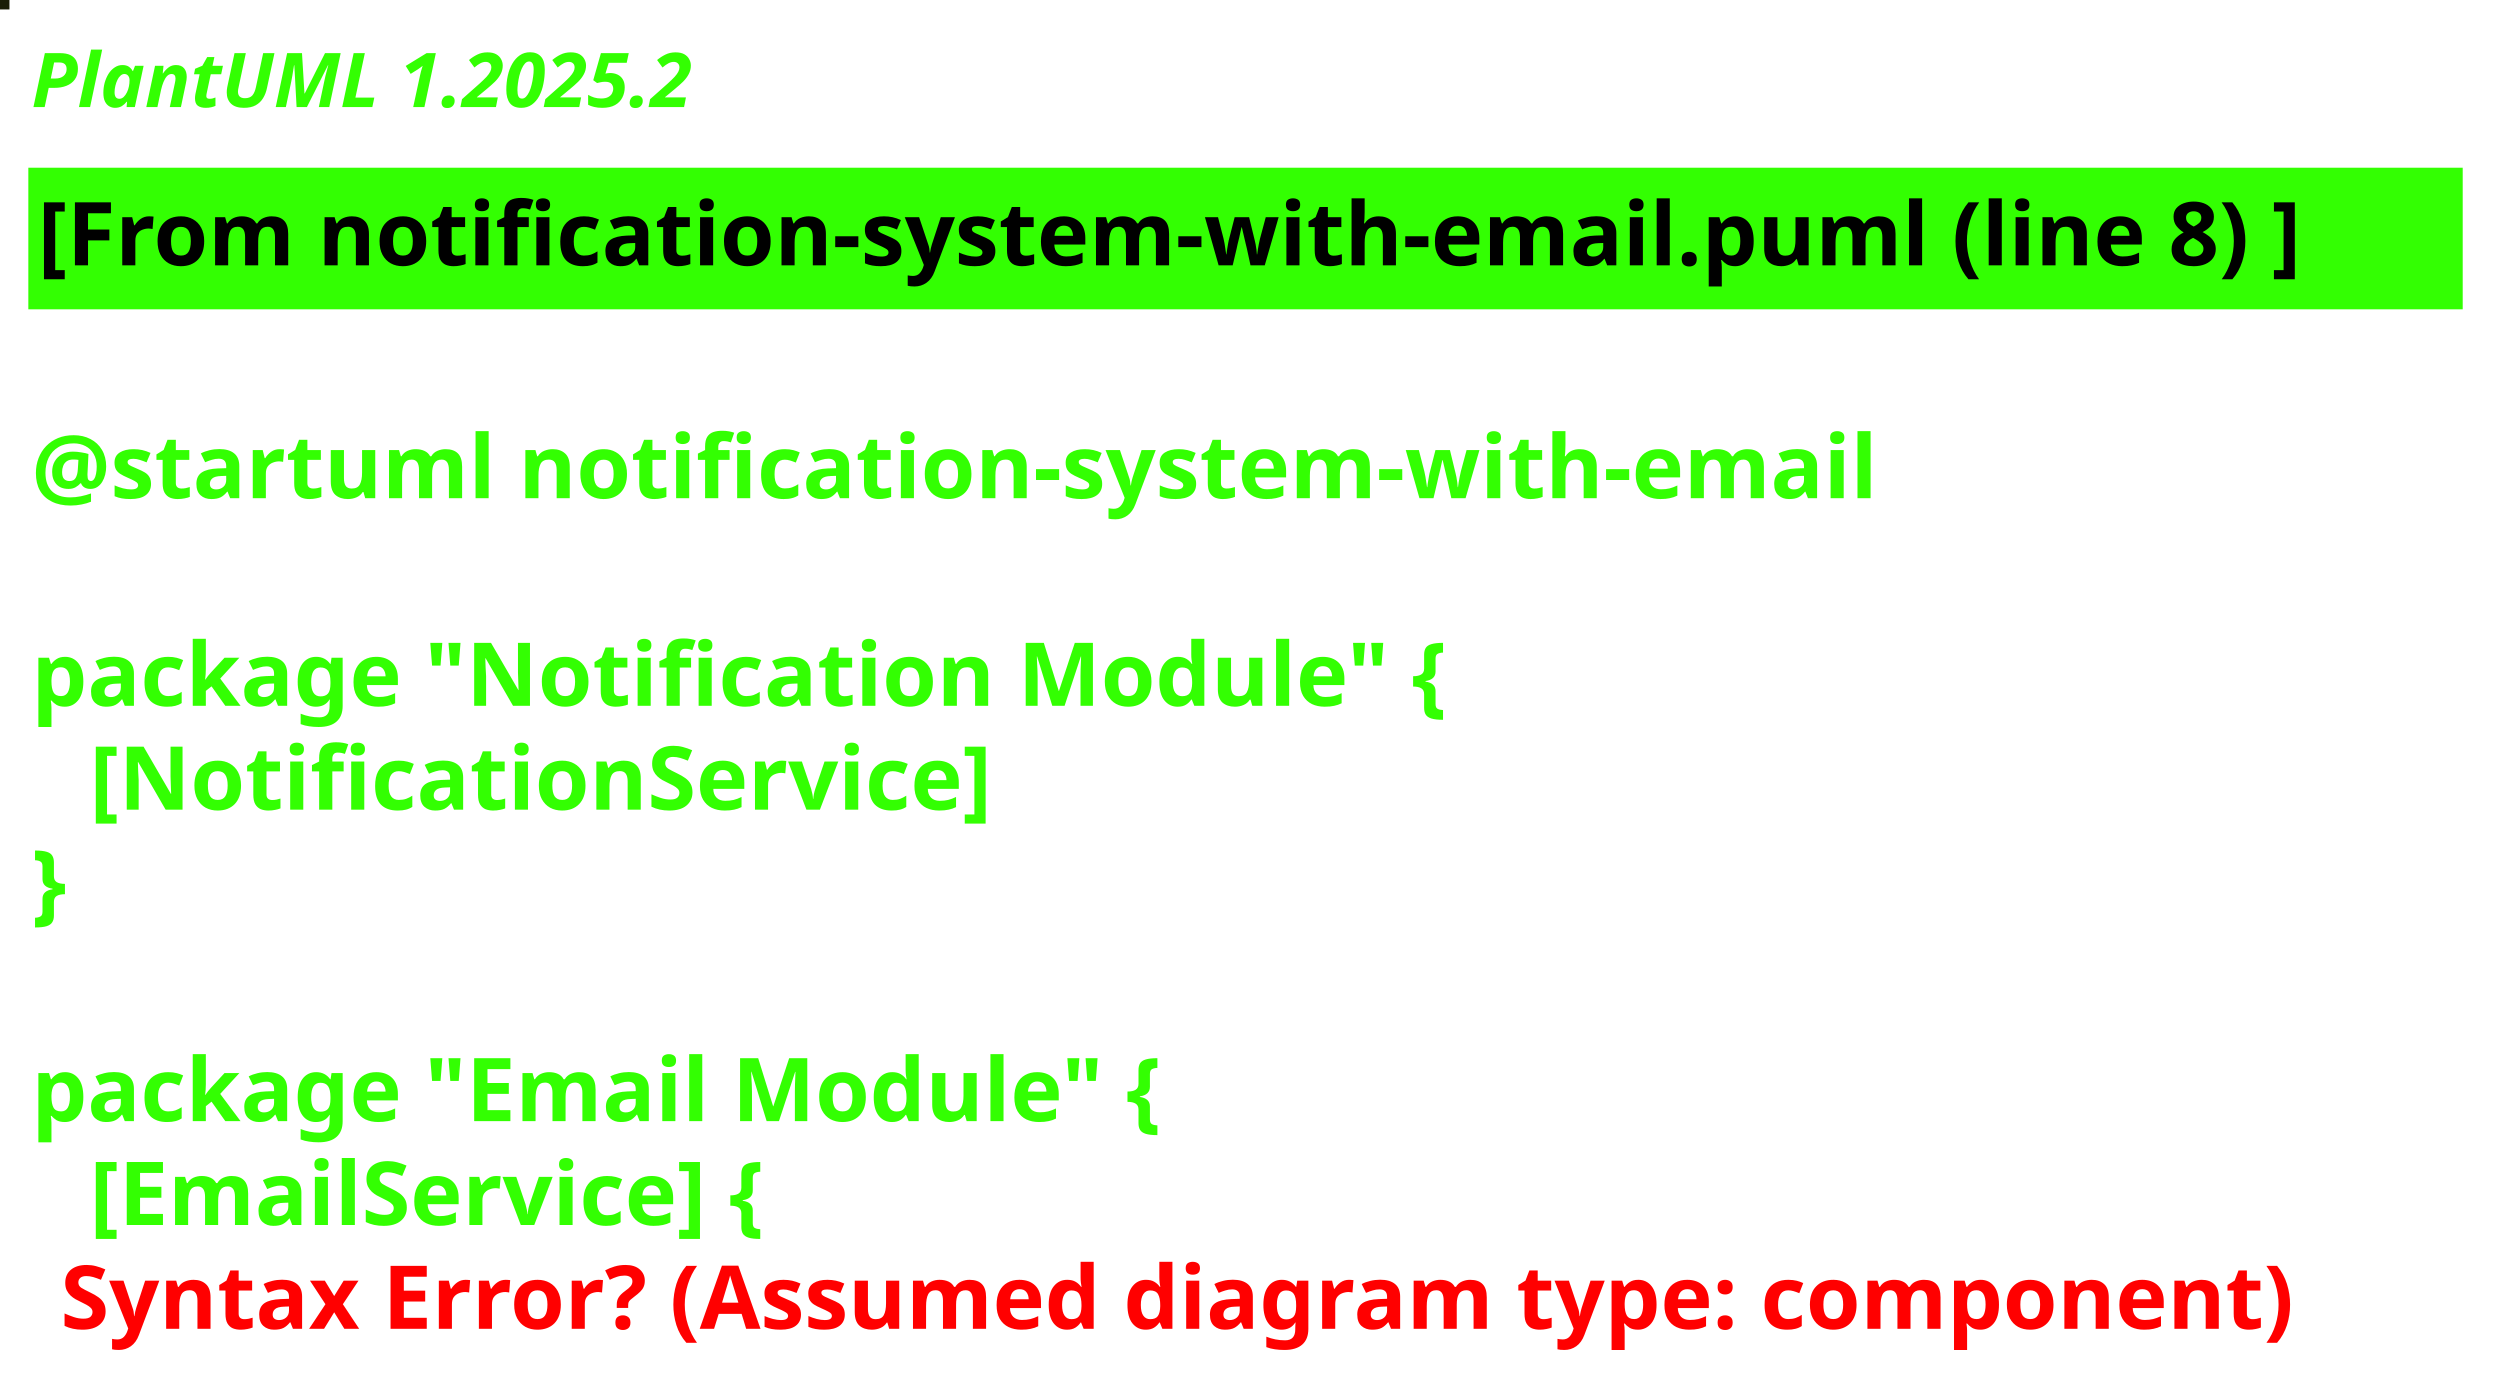
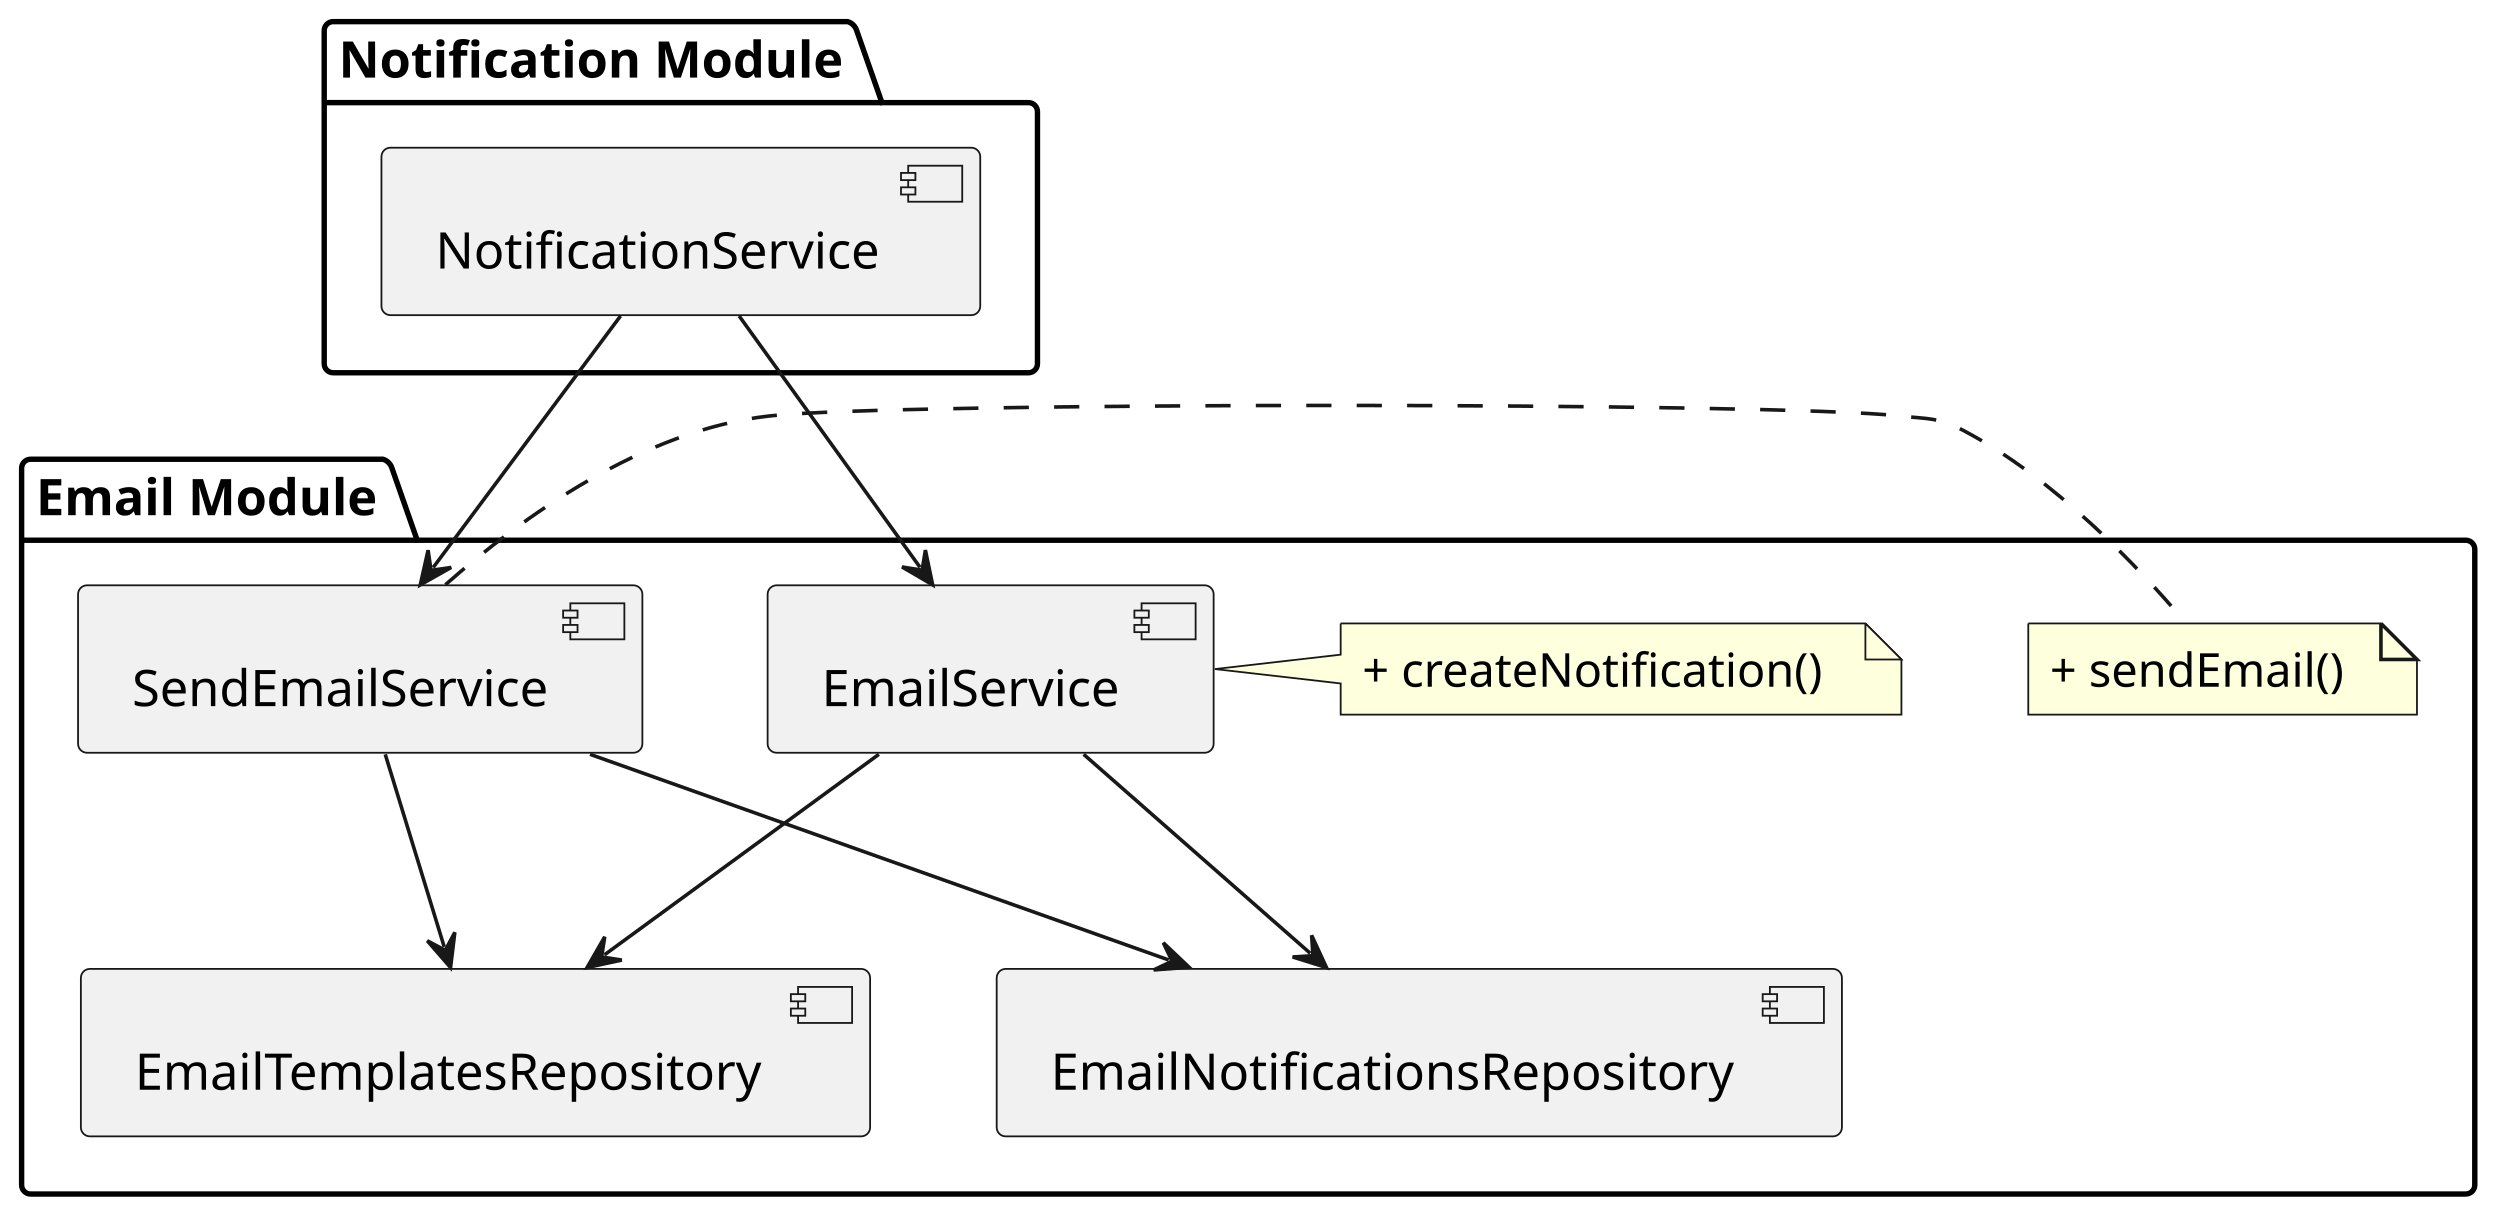
- <svg xmlns="http://www.w3.org/2000/svg" contentStyleType="text/css" height="220px" preserveAspectRatio="none" style="width:397px;height:220px;background:#000000;" version="1.1" viewBox="0 0 397 220" width="397px" zoomAndPan="magnify">
+ <svg xmlns="http://www.w3.org/2000/svg" contentStyleType="text/css" data-diagram-type="DESCRIPTION" height="338px" preserveAspectRatio="none" style="width:694px;height:338px;background:#FFFFFF;" version="1.1" viewBox="0 0 694 338" width="694px" zoomAndPan="magnify">
  <defs />
  <g>
-     <rect fill="#1A1E07" height="1" style="stroke:#1A1E07;stroke-width:1;" width="1" x="0" y="0" />
-     <text fill="#33FF02" font-family="sans-serif" font-size="12" font-style="italic" font-weight="bold" lengthAdjust="spacing" textLength="115.148" x="5" y="17">PlantUML 1.2025.2</text>
-     <rect fill="#33FF02" height="21.488" style="stroke:#33FF02;stroke-width:1;" width="385.578" x="5" y="27.133" />
-     <text fill="#000000" font-family="sans-serif" font-size="14" font-weight="bold" lengthAdjust="spacing" textLength="383.578" x="6" y="42.133">[From notification-system-with-email.puml (line 8) ]</text>
-     <text fill="#33FF02" font-family="sans-serif" font-size="14" font-weight="bold" lengthAdjust="spacing" textLength="4.614" x="5" y="62.621"> </text>
-     <text fill="#33FF02" font-family="sans-serif" font-size="14" font-weight="bold" lengthAdjust="spacing" textLength="309.463" x="5" y="79.109">@startuml notification-system-with-email</text>
-     <text fill="#33FF02" font-family="sans-serif" font-size="14" font-weight="bold" lengthAdjust="spacing" textLength="4.614" x="5" y="95.598"> </text>
-     <text fill="#33FF02" font-family="sans-serif" font-size="14" font-weight="bold" lengthAdjust="spacing" textLength="228.368" x="5" y="112.086">package "Notification Module" {</text>
-     <text fill="#33FF02" font-family="sans-serif" font-size="14" font-weight="bold" lengthAdjust="spacing" textLength="145.783" x="14.229" y="128.574">[NotificationService]</text>
-     <text fill="#33FF02" font-family="sans-serif" font-size="14" font-weight="bold" lengthAdjust="spacing" textLength="5.189" x="5" y="145.062">}</text>
-     <text fill="#33FF02" font-family="sans-serif" font-size="14" font-weight="bold" lengthAdjust="spacing" textLength="4.614" x="5" y="161.551"> </text>
-     <text fill="#33FF02" font-family="sans-serif" font-size="14" font-weight="bold" lengthAdjust="spacing" textLength="183.36" x="5" y="178.039">package "Email Module" {</text>
-     <text fill="#33FF02" font-family="sans-serif" font-size="14" font-weight="bold" lengthAdjust="spacing" text-decoration="wavy underline" textLength="110.578" x="14.229" y="194.527">[EmailService] {</text>
-     <text fill="#FF0000" font-family="sans-serif" font-size="14" font-weight="bold" lengthAdjust="spacing" textLength="365.463" x="9.614" y="211.016">Syntax Error? (Assumed diagram type: component)</text>
+     <g class="cluster" data-entity="Notification Module" data-source-line="2" data-uid="ent0002" id="cluster_Notification Module">
+       <path d="M92.5,6 L235.318,6 A3.75,3.75 0 0 1 237.818,8.5 L244.818,28.488 L285.5,28.488 A2.5,2.5 0 0 1 288,30.988 L288,100.98 A2.5,2.5 0 0 1 285.5,103.48 L92.5,103.48 A2.5,2.5 0 0 1 90,100.98 L90,8.5 A2.5,2.5 0 0 1 92.5,6" fill="none" style="stroke:#000000;stroke-width:1.5;" />
+       <line style="stroke:#000000;stroke-width:1.5;" x1="90" x2="244.818" y1="28.488" y2="28.488" />
+       <text fill="#000000" font-family="sans-serif" font-size="14" font-weight="bold" lengthAdjust="spacing" textLength="141.818" x="94" y="21.535">Notification Module</text>
+     </g>
+     <g class="cluster" data-entity="Email Module" data-source-line="6" data-uid="ent0004" id="cluster_Email Module">
+       <path d="M8.5,127.48 L106.311,127.48 A3.75,3.75 0 0 1 108.811,129.98 L115.811,149.968 L684.5,149.968 A2.5,2.5 0 0 1 687,152.468 L687,328.96 A2.5,2.5 0 0 1 684.5,331.46 L8.5,331.46 A2.5,2.5 0 0 1 6,328.96 L6,129.98 A2.5,2.5 0 0 1 8.5,127.48" fill="none" style="stroke:#000000;stroke-width:1.5;" />
+       <line style="stroke:#000000;stroke-width:1.5;" x1="6" x2="115.811" y1="149.968" y2="149.968" />
+       <text fill="#000000" font-family="sans-serif" font-size="14" font-weight="bold" lengthAdjust="spacing" textLength="96.811" x="10" y="143.015">Email Module</text>
+     </g>
+     <g class="entity" data-entity="NotificationService" data-source-line="3" data-uid="ent0003" id="entity_NotificationService">
+       <rect fill="#F1F1F1" height="46.488" rx="2.5" ry="2.5" style="stroke:#181818;stroke-width:0.5;" width="166.226" x="105.89" y="41" />
+       <rect fill="#F1F1F1" height="10" style="stroke:#181818;stroke-width:0.5;" width="15" x="252.116" y="46" />
+       <rect fill="#F1F1F1" height="2" style="stroke:#181818;stroke-width:0.5;" width="4" x="250.116" y="48" />
+       <rect fill="#F1F1F1" height="2" style="stroke:#181818;stroke-width:0.5;" width="4" x="250.116" y="52" />
+       <text fill="#000000" font-family="sans-serif" font-size="14" lengthAdjust="spacing" textLength="126.226" x="120.89" y="74.535">NotificationService</text>
+     </g>
+     <g class="entity" data-entity="EmailService" data-source-line="7" data-uid="ent0005" id="entity_EmailService">
+       <rect fill="#F1F1F1" height="46.488" rx="2.5" ry="2.5" style="stroke:#181818;stroke-width:0.5;" width="123.815" x="213.09" y="162.48" />
+       <rect fill="#F1F1F1" height="10" style="stroke:#181818;stroke-width:0.5;" width="15" x="316.905" y="167.48" />
+       <rect fill="#F1F1F1" height="2" style="stroke:#181818;stroke-width:0.5;" width="4" x="314.905" y="169.48" />
+       <rect fill="#F1F1F1" height="2" style="stroke:#181818;stroke-width:0.5;" width="4" x="314.905" y="173.48" />
+       <text fill="#000000" font-family="sans-serif" font-size="14" lengthAdjust="spacing" textLength="83.815" x="228.09" y="196.015">EmailService</text>
+     </g>
+     <g class="entity" data-entity="GMN6" data-source-line="9" data-uid="ent0007" id="entity_GMN6">
+       <path d="M372.17,173.07 L372.17,181.73 L337.21,185.73 L372.17,189.73 L372.17,198.381 A0,0 0 0 0 372.17,198.381 L527.836,198.381 A0,0 0 0 0 527.836,198.381 L527.836,183.07 L517.836,173.07 L372.17,173.07 A0,0 0 0 0 372.17,173.07" fill="#FEFFDD" style="stroke:#181818;stroke-width:0.5;" />
+       <path d="M517.836,173.07 L517.836,183.07 L527.836,183.07 L517.836,173.07" fill="#FEFFDD" style="stroke:#181818;stroke-width:0.5;" />
+       <text fill="#000000" font-family="sans-serif" font-size="13" lengthAdjust="spacing" textLength="134.666" x="378.17" y="190.638">+ createNotification()</text>
+     </g>
+     <g class="entity" data-entity="SendEmailService" data-source-line="12" data-uid="ent0009" id="entity_SendEmailService">
+       <rect fill="#F1F1F1" height="46.488" rx="2.5" ry="2.5" style="stroke:#181818;stroke-width:0.5;" width="156.655" x="21.67" y="162.48" />
+       <rect fill="#F1F1F1" height="10" style="stroke:#181818;stroke-width:0.5;" width="15" x="158.325" y="167.48" />
+       <rect fill="#F1F1F1" height="2" style="stroke:#181818;stroke-width:0.5;" width="4" x="156.325" y="169.48" />
+       <rect fill="#F1F1F1" height="2" style="stroke:#181818;stroke-width:0.5;" width="4" x="156.325" y="173.48" />
+       <text fill="#000000" font-family="sans-serif" font-size="14" lengthAdjust="spacing" textLength="116.655" x="36.67" y="196.015">SendEmailService</text>
+     </g>
+     <g class="entity" data-entity="GMN10" data-source-line="14" data-uid="ent0011" id="entity_GMN10">
+       <path d="M563.05,173.07 L563.05,198.381 L670.949,198.381 L670.949,183.07 L660.949,173.07 L563.05,173.07" fill="#FEFFDD" style="stroke:#181818;stroke-width:0.5;" />
+       <path d="M660.949,173.07 L660.949,183.07 L670.949,183.07 L660.949,173.07" fill="#FEFFDD" style="stroke:#181818;stroke-width:1;" />
+       <text fill="#000000" font-family="sans-serif" font-size="13" lengthAdjust="spacing" textLength="86.899" x="569.05" y="190.638">+ sendEmail()</text>
+     </g>
+     <g class="entity" data-entity="EmailTemplatesRepository" data-source-line="17" data-uid="ent0013" id="entity_EmailTemplatesRepository">
+       <rect fill="#F1F1F1" height="46.488" rx="2.5" ry="2.5" style="stroke:#181818;stroke-width:0.5;" width="219.095" x="22.45" y="268.97" />
+       <rect fill="#F1F1F1" height="10" style="stroke:#181818;stroke-width:0.5;" width="15" x="221.545" y="273.97" />
+       <rect fill="#F1F1F1" height="2" style="stroke:#181818;stroke-width:0.5;" width="4" x="219.545" y="275.97" />
+       <rect fill="#F1F1F1" height="2" style="stroke:#181818;stroke-width:0.5;" width="4" x="219.545" y="279.97" />
+       <text fill="#000000" font-family="sans-serif" font-size="14" lengthAdjust="spacing" textLength="179.095" x="37.45" y="302.505">EmailTemplatesRepository</text>
+     </g>
+     <g class="entity" data-entity="EmailNotificationsRepository" data-source-line="18" data-uid="ent0014" id="entity_EmailNotificationsRepository">
+       <rect fill="#F1F1F1" height="46.488" rx="2.5" ry="2.5" style="stroke:#181818;stroke-width:0.5;" width="234.64" x="276.68" y="268.97" />
+       <rect fill="#F1F1F1" height="10" style="stroke:#181818;stroke-width:0.5;" width="15" x="491.32" y="273.97" />
+       <rect fill="#F1F1F1" height="2" style="stroke:#181818;stroke-width:0.5;" width="4" x="489.32" y="275.97" />
+       <rect fill="#F1F1F1" height="2" style="stroke:#181818;stroke-width:0.5;" width="4" x="489.32" y="279.97" />
+       <text fill="#000000" font-family="sans-serif" font-size="14" lengthAdjust="spacing" textLength="194.64" x="291.68" y="302.505">EmailNotificationsRepository</text>
+     </g>
+     <g class="link" data-entity-1="SendEmailService" data-entity-2="GMN10" data-source-line="14" data-uid="lnk12" id="link_SendEmailService_GMN10">
+       <path d="M123.65,162.32 C145.05,143.46 178.5,119.43 213.5,115.48 C248.17,111.57 492.83,111.57 527.5,115.48 C535.43,116.38 537.94,115.77 545,119.48 C570.41,132.85 593.65,157.44 606.51,172.61" fill="none" id="SendEmailService-GMN10" style="stroke:#181818;stroke-width:1;stroke-dasharray:7.0,7.0;" />
+     </g>
+     <g class="link" data-entity-1="EmailService" data-entity-2="EmailTemplatesRepository" data-source-line="20" data-uid="lnk15" id="link_EmailService_EmailTemplatesRepository">
+       <path d="M243.97,209.4 C219.99,226.93 191.784,247.529 167.814,265.049" fill="none" id="EmailService-to-EmailTemplatesRepository" style="stroke:#181818;stroke-width:1;" />
+       <polygon fill="#181818" points="162.97,268.59,172.596,266.509,167.007,265.639,167.876,260.05,162.97,268.59" style="stroke:#181818;stroke-width:1;" />
+     </g>
+     <g class="link" data-entity-1="EmailService" data-entity-2="EmailNotificationsRepository" data-source-line="21" data-uid="lnk16" id="link_EmailService_EmailNotificationsRepository">
+       <path d="M300.82,209.4 C320.78,226.93 343.772,247.111 363.722,264.631" fill="none" id="EmailService-to-EmailNotificationsRepository" style="stroke:#181818;stroke-width:1;" />
+       <polygon fill="#181818" points="368.23,268.59,364.107,259.646,364.473,265.291,358.828,265.657,368.23,268.59" style="stroke:#181818;stroke-width:1;" />
+     </g>
+     <g class="link" data-entity-1="SendEmailService" data-entity-2="EmailTemplatesRepository" data-source-line="22" data-uid="lnk17" id="link_SendEmailService_EmailTemplatesRepository">
+       <path d="M106.94,209.4 C112.31,226.93 117.955,245.333 123.315,262.853" fill="none" id="SendEmailService-to-EmailTemplatesRepository" style="stroke:#181818;stroke-width:1;" />
+       <polygon fill="#181818" points="125.07,268.59,126.262,258.813,123.607,263.809,118.612,261.154,125.07,268.59" style="stroke:#181818;stroke-width:1;" />
+     </g>
+     <g class="link" data-entity-1="SendEmailService" data-entity-2="EmailNotificationsRepository" data-source-line="23" data-uid="lnk18" id="link_SendEmailService_EmailNotificationsRepository">
+       <path d="M163.79,209.4 C213.02,226.9 275.166,248.98 324.426,266.49" fill="none" id="SendEmailService-to-EmailNotificationsRepository" style="stroke:#181818;stroke-width:1;" />
+       <polygon fill="#181818" points="330.08,268.5,322.94,261.717,325.369,266.825,320.26,269.255,330.08,268.5" style="stroke:#181818;stroke-width:1;" />
+     </g>
+     <g class="link" data-entity-1="NotificationService" data-entity-2="EmailService" data-source-line="26" data-uid="lnk19" id="link_NotificationService_EmailService">
+       <path d="M205.18,87.71 C220.55,109.08 240.045,136.15 255.395,157.48" fill="none" id="NotificationService-to-EmailService" style="stroke:#181818;stroke-width:1;" />
+       <polygon fill="#181818" points="258.9,162.35,256.89,152.708,255.979,158.292,250.396,157.381,258.9,162.35" style="stroke:#181818;stroke-width:1;" />
+     </g>
+     <g class="link" data-entity-1="NotificationService" data-entity-2="SendEmailService" data-source-line="27" data-uid="lnk20" id="link_NotificationService_SendEmailService">
+       <path d="M172.26,87.71 C156.35,109.08 136.133,136.207 120.253,157.537" fill="none" id="NotificationService-to-SendEmailService" style="stroke:#181818;stroke-width:1;" />
+       <polygon fill="#181818" points="116.67,162.35,125.253,157.52,119.656,158.339,118.836,152.742,116.67,162.35" style="stroke:#181818;stroke-width:1;" />
+     </g>
  </g>
</svg>
